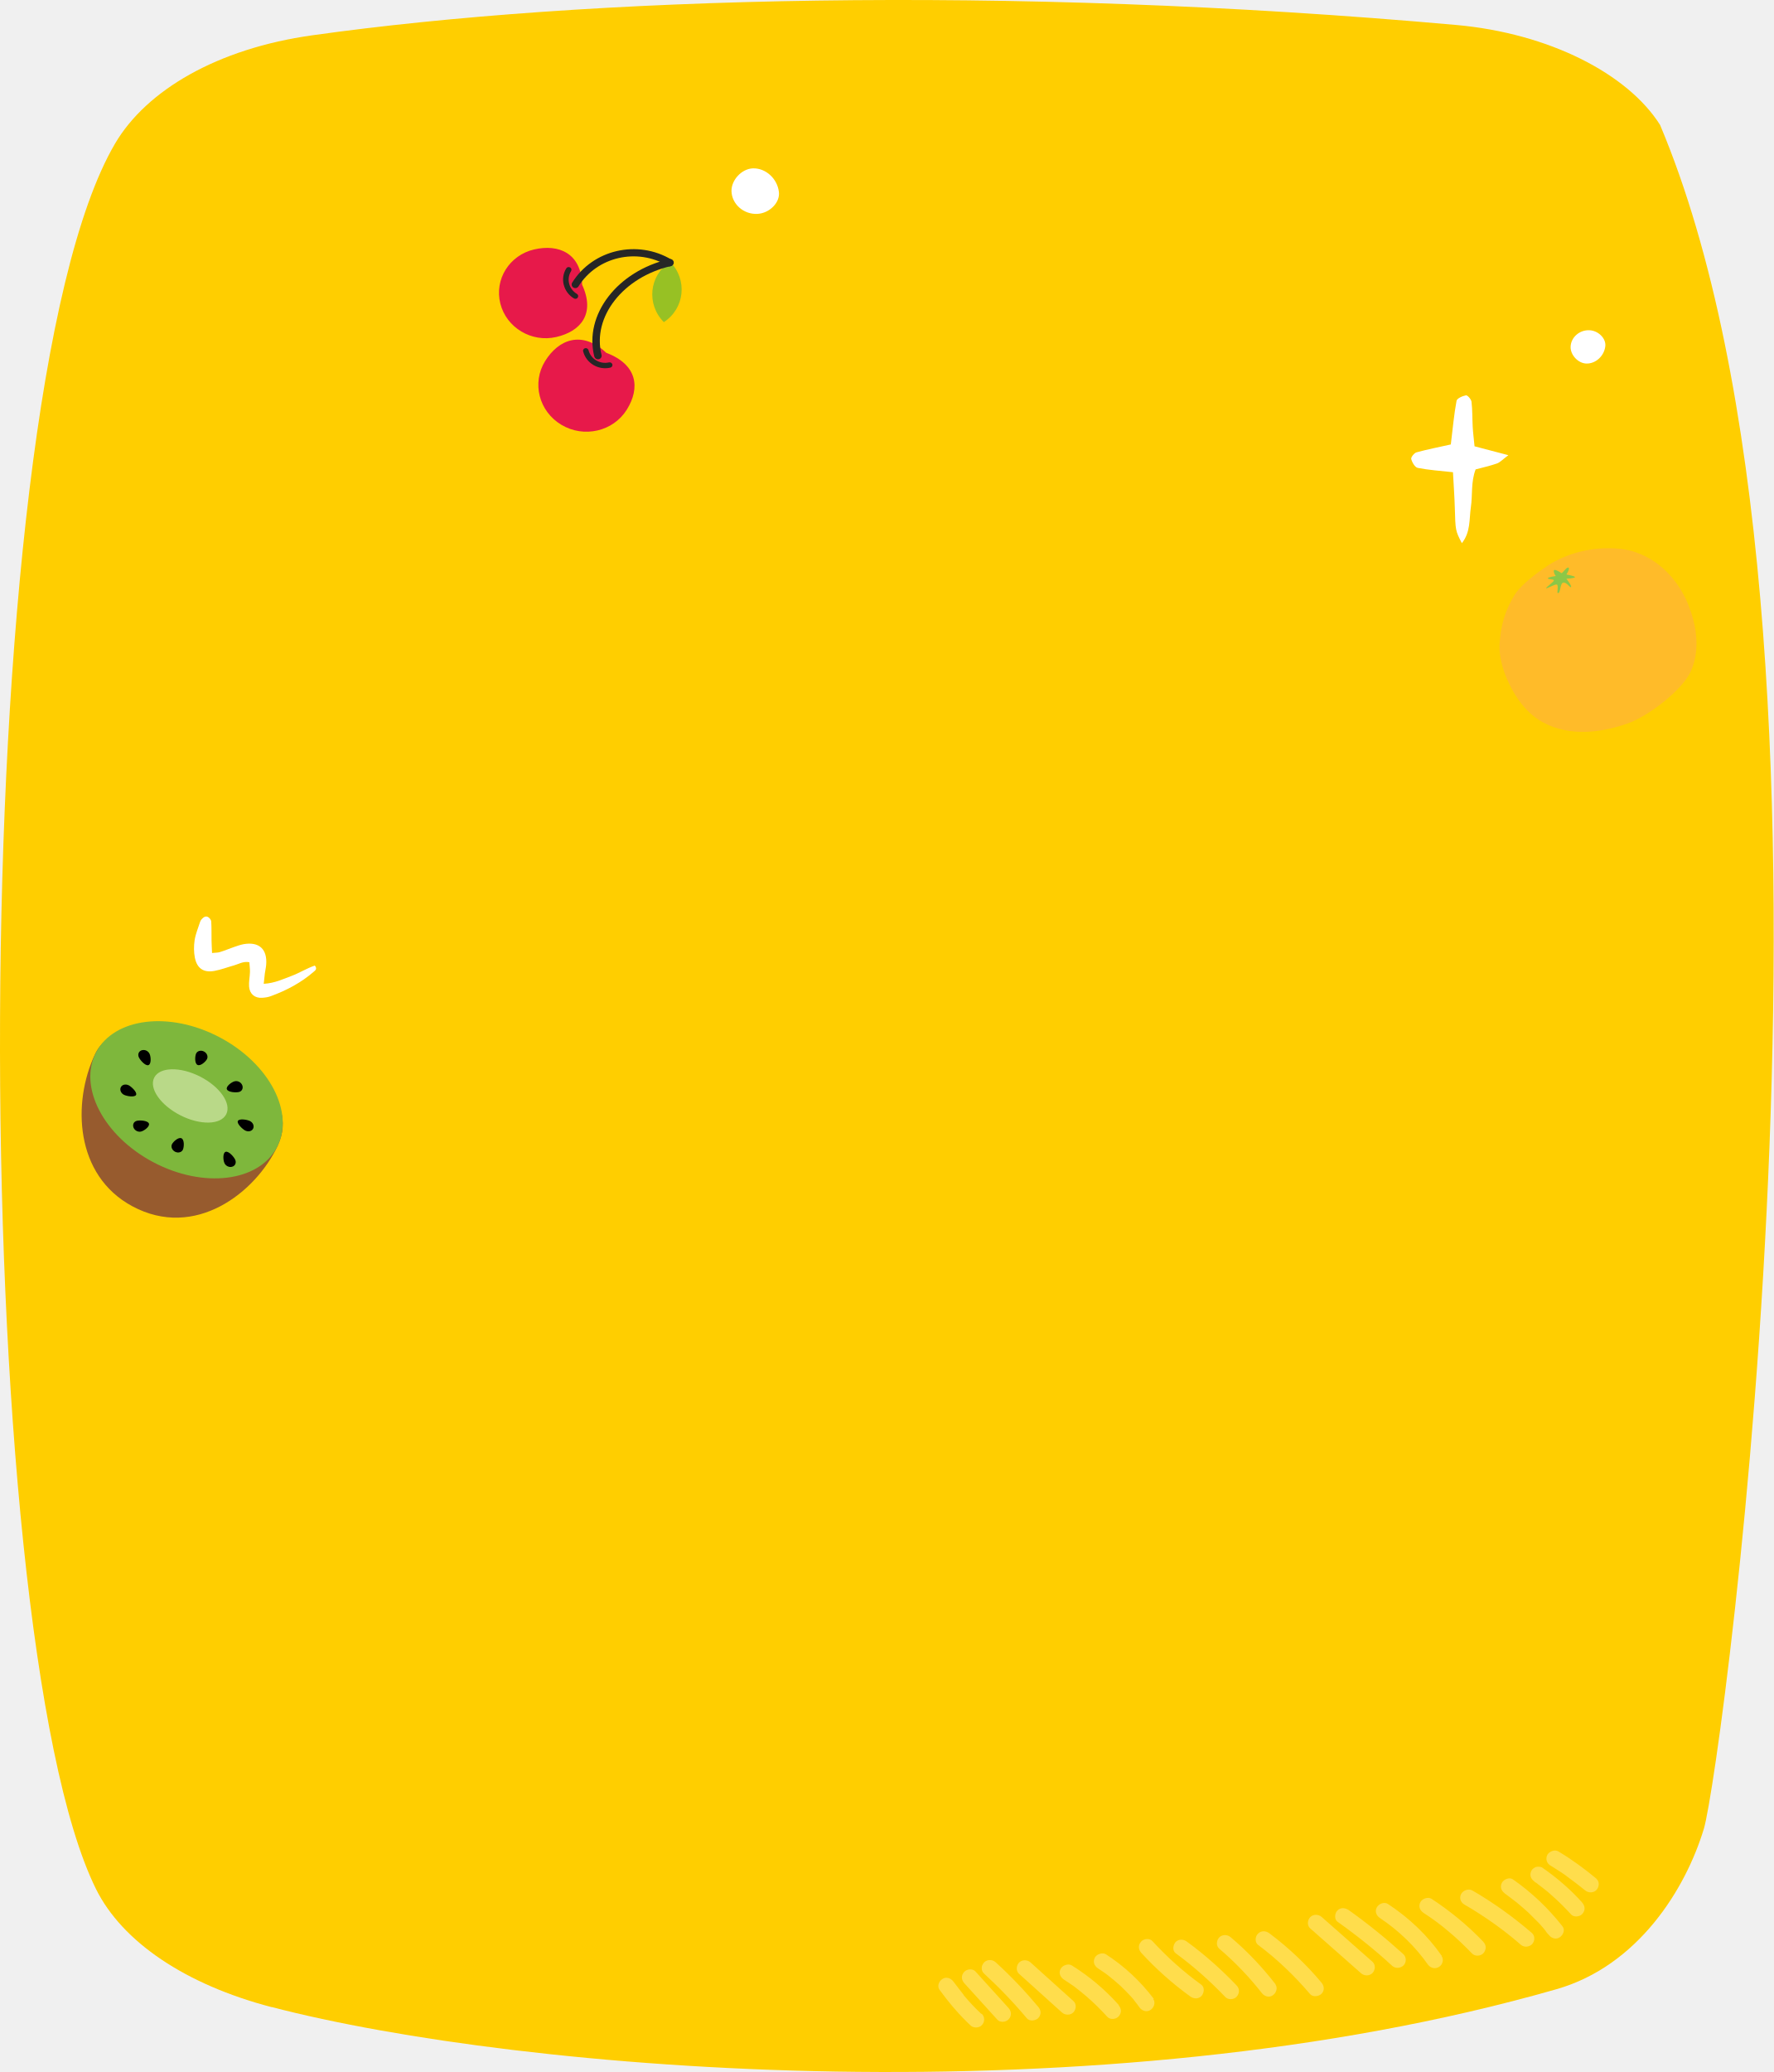
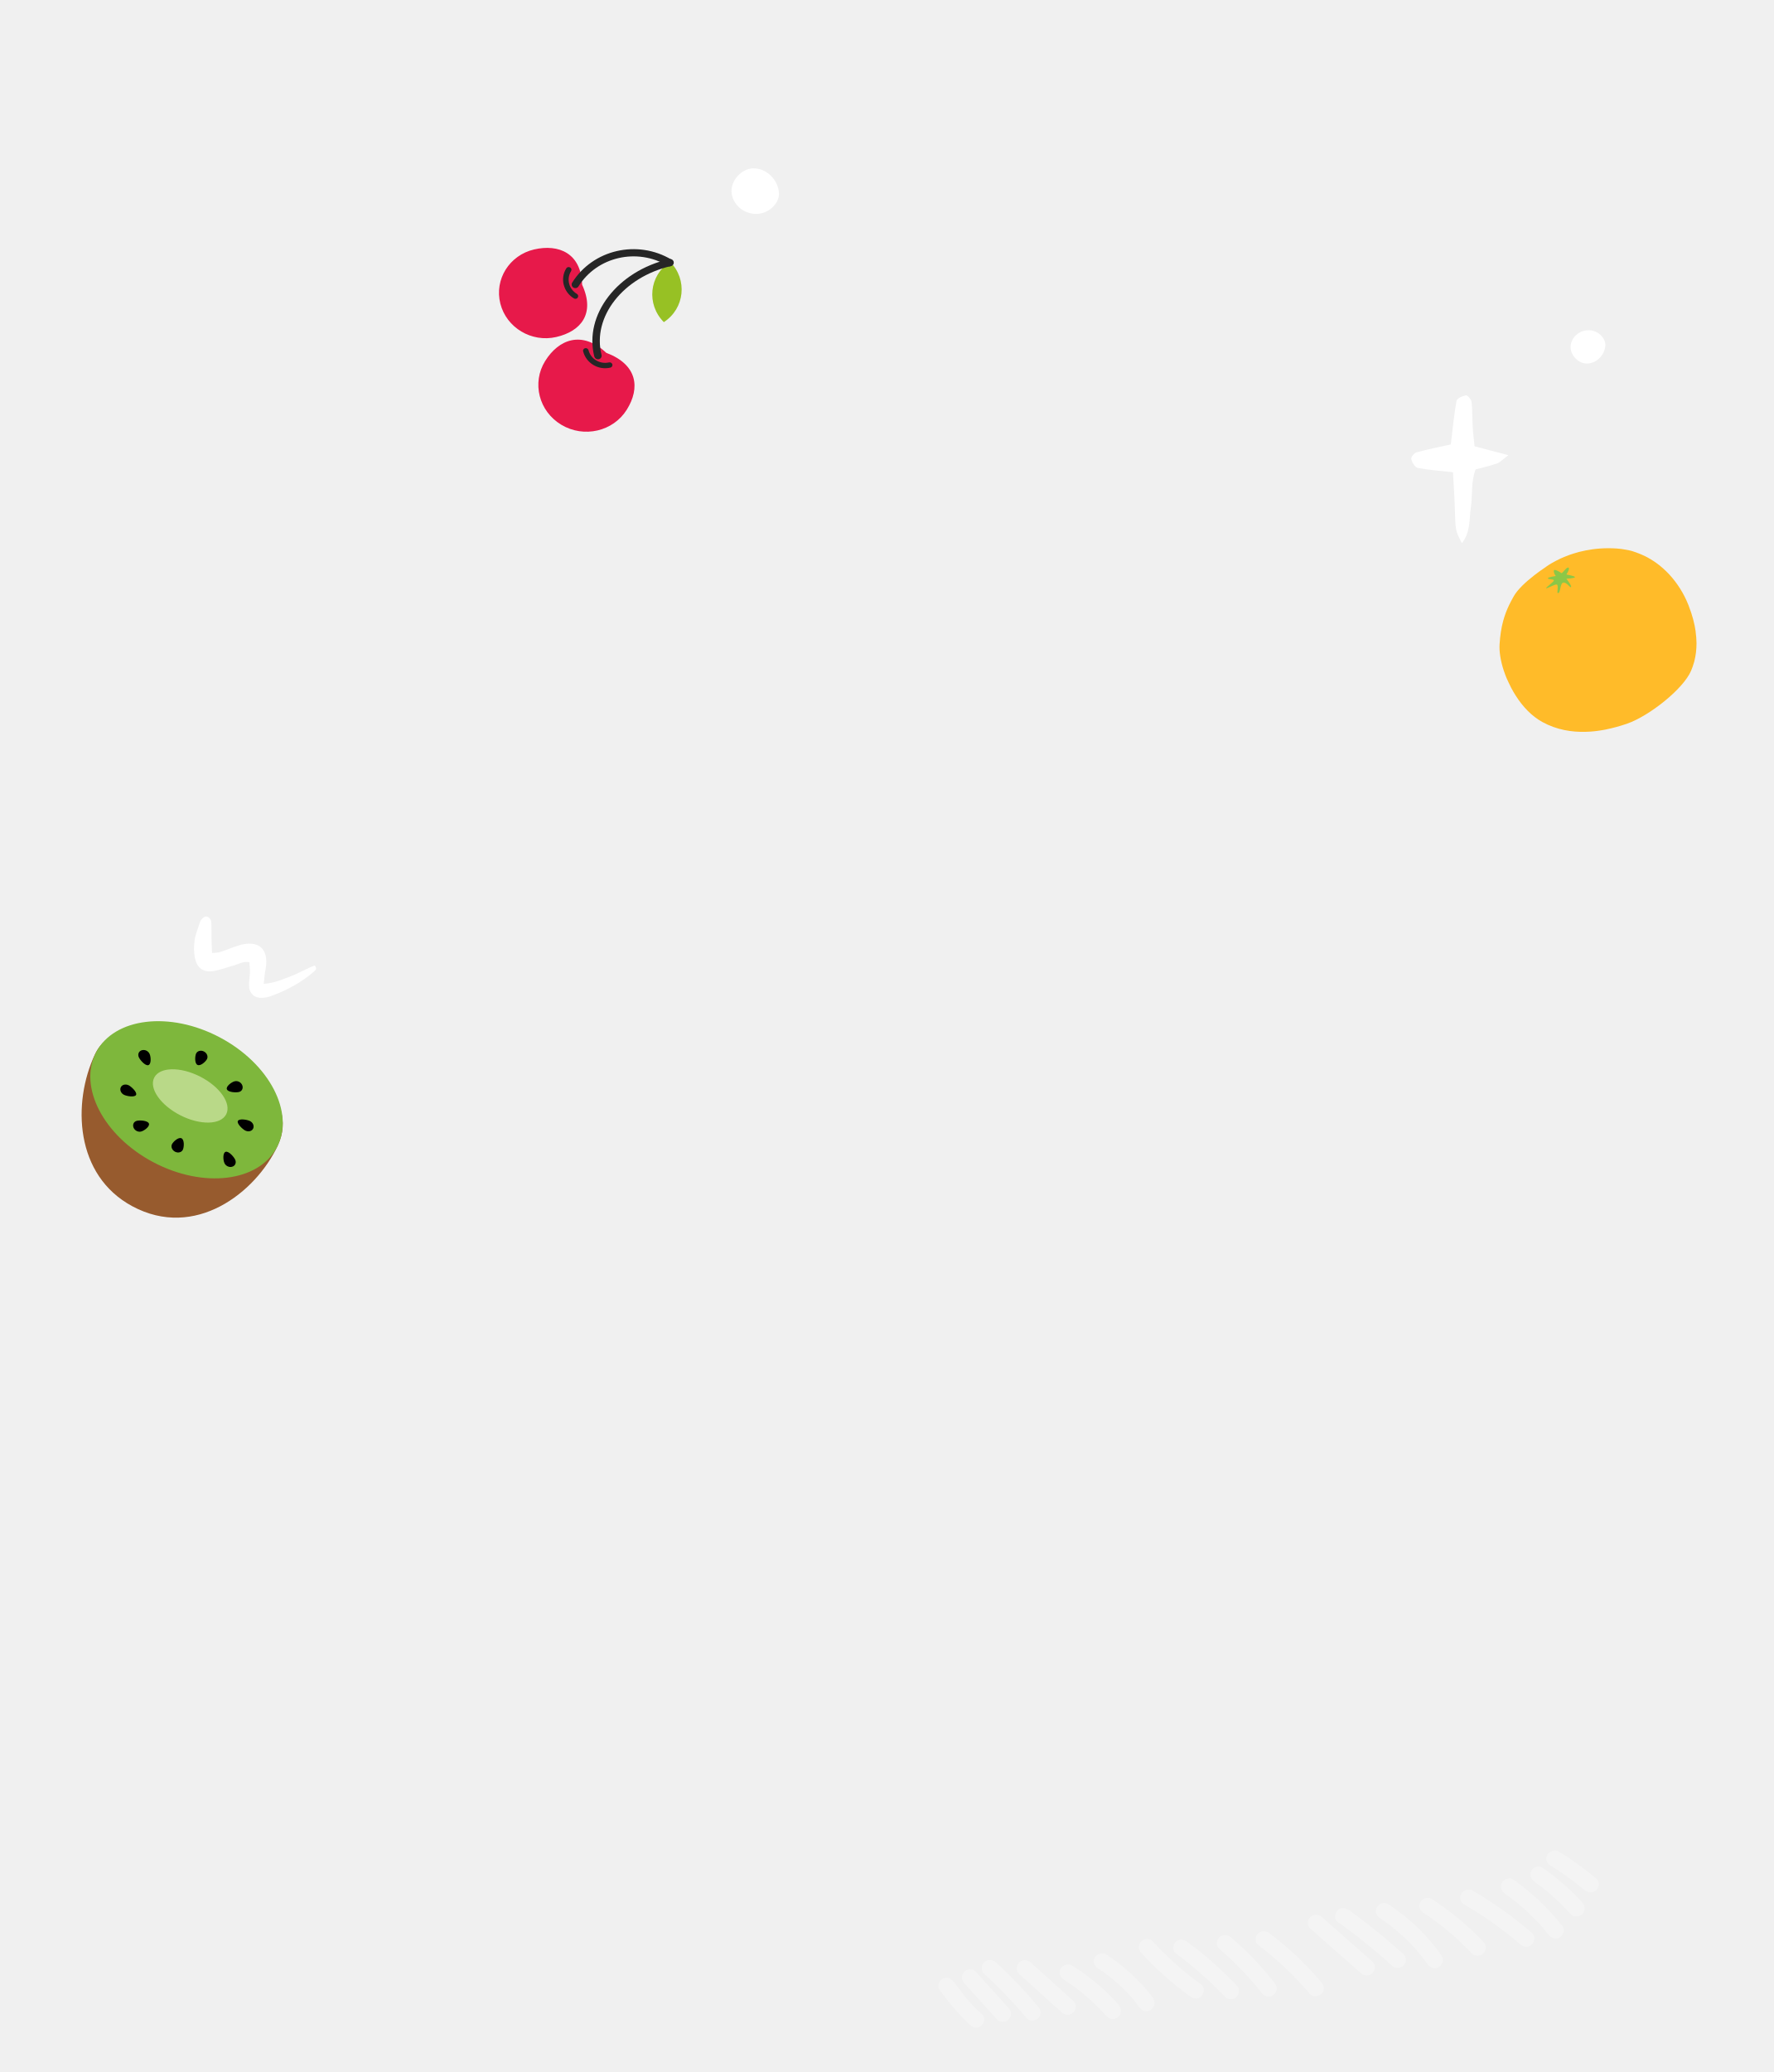
<svg xmlns="http://www.w3.org/2000/svg" width="274" height="320" viewBox="0 0 274 320" fill="none">
-   <g clip-path="url(#clip0_741_1182)">
-     <path d="M41.978 309.97C80.326 319.948 169.772 327.477 240.47 307.205C253.052 303.597 260.411 291.726 263.217 282.42C266.024 273.114 289.689 98.203 256.449 19.296C251.441 11.381 239.296 5.139 224.949 3.856C155.142 -2.379 90.473 -0.477 48.239 5.452C33.605 7.5 22.622 13.918 17.77 22.184C-5.89 62.494 -4.951 251.722 14.822 291.726C18.866 299.886 28.622 306.501 41.978 309.985V309.97Z" fill="#FFCE00" />
-     <path d="M103.513 40.426C100.274 42.544 99.818 47 102.55 49.752C105.789 47.633 106.245 43.178 103.513 40.426Z" fill="#97C124" />
-     <path d="M85.936 52.047C82.114 52.931 78.242 50.618 77.293 46.89C76.348 43.154 78.682 39.417 82.51 38.525C86.333 37.641 89.79 39.117 89.924 43.969C91.982 48.425 89.759 51.163 85.936 52.047Z" fill="#E7194A" />
-     <path d="M96.83 63.266C94.728 66.639 90.204 67.682 86.726 65.608C83.24 63.529 82.121 59.116 84.224 55.744C86.326 52.371 89.928 51.005 93.656 54.487C98.478 56.307 98.928 59.901 96.83 63.266Z" fill="#E7194A" />
-     <path d="M87.087 43.992C86.875 43.149 86.986 42.227 87.485 41.441C87.6 41.241 87.865 41.184 88.073 41.304C88.272 41.419 88.343 41.681 88.219 41.876C87.473 43.073 87.873 44.645 89.109 45.381C89.317 45.501 89.379 45.758 89.255 45.953C89.14 46.152 88.875 46.209 88.667 46.089C87.849 45.606 87.306 44.839 87.095 43.996" fill="#262626" />
-     <path d="M88.328 44.066C88.298 43.927 88.307 43.777 88.392 43.649C91.574 38.54 98.466 36.946 103.735 40.099C104.009 40.258 104.088 40.602 103.926 40.863C103.764 41.124 103.415 41.211 103.146 41.044C98.406 38.219 92.222 39.645 89.363 44.231C89.201 44.492 88.852 44.579 88.583 44.412C88.45 44.336 88.359 44.206 88.328 44.066Z" fill="#262626" />
-     <path d="M90.081 54.272C90.021 54.05 90.163 53.822 90.39 53.775C90.621 53.72 90.849 53.863 90.913 54.077C91.257 55.439 92.68 56.294 94.075 55.969C94.306 55.914 94.534 56.057 94.598 56.272C94.658 56.494 94.516 56.722 94.284 56.777C92.427 57.212 90.544 56.08 90.085 54.264" fill="#262626" />
-     <path d="M91.811 55.073C90.174 48.622 95.359 41.867 103.375 40.014C103.68 39.946 103.987 40.123 104.068 40.425C104.141 40.722 103.955 41.024 103.65 41.092C96.249 42.801 91.443 48.956 92.927 54.809C93 55.106 92.814 55.408 92.509 55.476C92.204 55.544 91.897 55.366 91.816 55.065" fill="#262626" />
-     <path d="M42.936 176.857C46.397 169.459 36.898 163.078 33.001 161.772C30.39 160.891 18.1 155.471 14.643 162.882C11.183 170.279 11.531 181.52 20.459 186.302C30.108 191.475 39.48 184.268 42.941 176.87L42.936 176.857Z" fill="#975B2E" />
-     <path d="M14.857 162.497C17.676 157.163 26.21 156.132 33.918 160.193C41.626 164.254 45.59 171.869 42.771 177.203C39.952 182.537 31.418 183.568 23.71 179.507C16.002 175.446 12.039 167.831 14.857 162.497Z" fill="#7EB73C" />
+   <g clip-path="url(#clip0_159_31112)">
+     <path d="M103.513 40.426C100.274 42.545 99.818 47 102.55 49.752C105.789 47.634 106.245 43.178 103.513 40.426Z" fill="#97C124" />
+     <path d="M85.936 52.047C82.114 52.931 78.242 50.618 77.293 46.891C76.348 43.154 78.682 39.417 82.51 38.525C86.333 37.642 89.79 39.117 89.924 43.969C91.982 48.426 89.759 51.163 85.936 52.047Z" fill="#E7194A" />
+     <path d="M96.83 63.266C94.728 66.639 90.204 67.683 86.726 65.609C83.24 63.53 82.121 59.117 84.223 55.744C86.326 52.371 89.928 51.006 93.656 54.488C98.477 56.307 98.928 59.902 96.83 63.266Z" fill="#E7194A" />
+     <path d="M87.086 43.992C86.875 43.15 86.986 42.228 87.484 41.441C87.6 41.242 87.865 41.185 88.073 41.305C88.272 41.42 88.343 41.682 88.219 41.876C87.472 43.074 87.872 44.645 89.109 45.381C89.317 45.501 89.379 45.759 89.255 45.953C89.14 46.153 88.874 46.21 88.667 46.09C87.849 45.607 87.306 44.839 87.094 43.997" fill="#262626" />
+     <path d="M88.329 44.067C88.298 43.927 88.307 43.777 88.392 43.649C91.575 38.54 98.466 36.947 103.735 40.1C104.01 40.258 104.088 40.602 103.926 40.864C103.764 41.125 103.415 41.211 103.146 41.045C98.407 38.22 92.222 39.645 89.363 44.232C89.201 44.493 88.852 44.58 88.583 44.413C88.45 44.336 88.359 44.206 88.329 44.067Z" fill="#262626" />
+     <path d="M90.08 54.273C90.02 54.05 90.163 53.822 90.389 53.776C90.621 53.721 90.848 53.863 90.913 54.078C91.257 55.44 92.68 56.294 94.075 55.97C94.306 55.915 94.534 56.058 94.598 56.272C94.658 56.495 94.515 56.723 94.284 56.778C92.427 57.212 90.543 56.08 90.085 54.265" fill="#262626" />
+     <path d="M91.811 55.074C90.174 48.622 95.359 41.867 103.375 40.014C103.68 39.947 103.987 40.124 104.068 40.425C104.141 40.722 103.955 41.025 103.65 41.092C96.249 42.802 91.443 48.956 92.927 54.81C93 55.106 92.814 55.409 92.509 55.477C92.204 55.544 91.897 55.367 91.816 55.065" fill="#262626" />
+     <path d="M42.936 176.857C46.397 169.459 36.898 163.078 33 161.772C30.389 160.891 18.099 155.471 14.643 162.882C11.182 170.279 11.531 181.52 20.459 186.302C30.108 191.475 39.48 184.268 42.94 176.87L42.936 176.857Z" fill="#975B2E" />
+     <path d="M14.857 162.497C17.676 157.163 26.209 156.132 33.918 160.193C41.626 164.254 45.589 171.869 42.77 177.203C39.952 182.537 31.418 183.568 23.71 179.507C16.002 175.446 12.038 167.831 14.857 162.497Z" fill="#7EB73C" />
    <path d="M23.826 166.423C24.669 164.773 27.842 164.704 30.913 166.268C33.984 167.833 35.789 170.439 34.945 172.089C34.102 173.739 30.929 173.809 27.858 172.244C24.788 170.679 22.982 168.073 23.826 166.423Z" fill="#B9D988" />
-     <path d="M26.56 176.725C26.371 177.134 26.597 177.656 27.062 177.882C27.528 178.109 28.064 177.964 28.253 177.555C28.442 177.146 28.503 176.024 28.038 175.798C27.572 175.571 26.762 176.312 26.56 176.725Z" fill="black" />
+     <path d="M26.56 176.725C26.371 177.134 26.597 177.656 27.062 177.882C27.528 178.109 28.064 177.964 28.252 177.555C28.441 177.146 28.503 176.024 28.038 175.798C27.572 175.571 26.762 176.312 26.56 176.725Z" fill="black" />
    <path d="M21.124 173.102C20.654 173.225 20.443 173.699 20.634 174.159C20.825 174.619 21.36 174.881 21.826 174.745C22.295 174.622 23.187 173.957 23 173.51C22.809 173.05 21.593 172.979 21.124 173.102Z" fill="black" />
-     <path d="M37.922 174.615C38.387 174.841 38.923 174.697 39.112 174.288C39.301 173.879 39.075 173.357 38.61 173.131C38.144 172.905 36.934 172.716 36.745 173.125C36.556 173.534 37.456 174.388 37.926 174.628L37.922 174.615Z" fill="black" />
-     <path d="M34.662 179.604C34.853 180.065 35.389 180.327 35.855 180.191C36.325 180.068 36.537 179.593 36.345 179.133C36.154 178.672 35.333 177.748 34.867 177.885C34.397 178.008 34.458 179.148 34.658 179.591L34.662 179.604Z" fill="black" />
-     <path d="M31.988 163.54C32.177 163.131 31.951 162.609 31.486 162.383C31.02 162.156 30.485 162.301 30.296 162.71C30.107 163.119 30.045 164.241 30.511 164.467C30.976 164.693 31.786 163.953 31.988 163.54Z" fill="black" />
-     <path d="M36.929 168.644C37.398 168.521 37.61 168.047 37.419 167.587C37.227 167.127 36.692 166.865 36.227 167.001C35.757 167.124 34.865 167.79 35.052 168.236C35.244 168.696 36.459 168.767 36.929 168.644Z" fill="black" />
-     <path d="M19.847 167.601C19.381 167.375 18.846 167.519 18.657 167.928C18.468 168.337 18.694 168.859 19.159 169.085C19.625 169.311 20.835 169.5 21.024 169.091C21.213 168.682 20.313 167.828 19.843 167.588L19.847 167.601Z" fill="black" />
-     <path d="M23.117 162.783C22.926 162.323 22.391 162.061 21.925 162.197C21.455 162.32 21.243 162.795 21.434 163.255C21.626 163.715 22.447 164.639 22.913 164.503C23.383 164.38 23.322 163.239 23.122 162.796L23.117 162.783Z" fill="black" />
+     <path d="M37.921 174.615C38.387 174.841 38.923 174.697 39.111 174.288C39.3 173.879 39.075 173.357 38.609 173.131C38.144 172.905 36.934 172.716 36.745 173.125C36.556 173.534 37.456 174.388 37.926 174.628L37.921 174.615Z" fill="black" />
+     <path d="M34.662 179.604C34.853 180.065 35.389 180.327 35.855 180.191C36.325 180.068 36.536 179.593 36.345 179.133C36.153 178.672 35.333 177.748 34.867 177.885C34.397 178.008 34.457 179.148 34.658 179.591L34.662 179.604Z" fill="black" />
+     <path d="M31.988 163.54C32.177 163.131 31.951 162.609 31.486 162.383C31.02 162.156 30.484 162.301 30.295 162.71C30.107 163.119 30.045 164.241 30.51 164.467C30.976 164.693 31.786 163.953 31.988 163.54Z" fill="black" />
+     <path d="M36.928 168.644C37.398 168.521 37.609 168.047 37.418 167.587C37.227 167.127 36.692 166.865 36.227 167.001C35.757 167.124 34.865 167.79 35.052 168.236C35.243 168.696 36.459 168.767 36.928 168.644Z" fill="black" />
+     <path d="M19.847 167.601C19.381 167.375 18.845 167.519 18.656 167.928C18.468 168.337 18.693 168.859 19.159 169.085C19.624 169.311 20.834 169.5 21.023 169.091C21.212 168.682 20.312 167.828 19.842 167.588L19.847 167.601Z" fill="black" />
+     <path d="M23.117 162.783C22.926 162.323 22.39 162.061 21.924 162.197C21.454 162.32 21.243 162.795 21.434 163.255C21.626 163.715 22.446 164.639 22.912 164.503C23.382 164.38 23.322 163.239 23.122 162.796L23.117 162.783Z" fill="black" />
    <path d="M261.94 97.549C262.027 98.177 262.072 98.769 262.078 99.334C262.078 100.338 261.963 101.261 261.743 102.108C261.743 102.108 261.749 102.126 261.74 102.129C261.722 102.195 261.704 102.26 261.691 102.314C261.691 102.314 261.697 102.332 261.679 102.338C261.554 102.777 261.406 103.203 261.23 103.609C260.047 106.372 254.874 110.523 251.354 111.765C251.327 111.774 251.291 111.786 251.264 111.794C251.264 111.794 251.255 111.797 251.246 111.8C250.77 111.956 250.267 112.121 249.746 112.262C249.199 112.411 248.636 112.546 248.05 112.668C247.891 112.7 247.724 112.735 247.562 112.758C246.734 112.9 245.882 113 245.003 113.02C242.78 113.092 240.457 112.709 238.276 111.514C236.604 110.6 235.226 109.122 234.162 107.452C234.085 107.339 234.016 107.222 233.948 107.105C233.886 107.006 233.833 106.904 233.774 106.814C233.664 106.631 233.56 106.436 233.46 106.251C233.297 105.936 233.146 105.627 233.005 105.316C233.002 105.307 232.996 105.289 232.993 105.28C232.709 104.717 232.482 104.115 232.294 103.54C231.797 102.023 231.583 100.581 231.655 99.494C231.743 98.123 231.919 96.991 232.196 95.956C232.315 95.499 232.461 95.064 232.618 94.634C232.915 93.841 233.287 93.093 233.724 92.303C233.767 92.22 233.818 92.134 233.863 92.059C234.002 91.815 234.179 91.568 234.375 91.315C234.61 91.029 234.874 90.744 235.15 90.464C235.742 89.873 236.414 89.314 237.009 88.852C237.231 88.679 237.438 88.522 237.639 88.377C237.782 88.27 237.92 88.175 238.04 88.086C238.475 87.775 238.763 87.591 238.763 87.591C238.763 87.591 238.802 87.558 238.874 87.505C238.946 87.451 239.051 87.377 239.183 87.294C239.225 87.27 239.264 87.238 239.306 87.214C239.405 87.152 239.528 87.072 239.654 87.001C239.672 86.995 239.69 86.989 239.705 86.974C240.064 86.767 240.529 86.515 241.08 86.255C241.272 86.173 241.46 86.081 241.673 86.001C241.937 85.895 242.227 85.78 242.52 85.674C242.646 85.633 242.772 85.592 242.897 85.551C242.969 85.527 243.041 85.504 243.104 85.483C243.634 85.309 244.202 85.163 244.819 85.041C244.854 85.029 244.89 85.017 244.92 85.017C246.32 84.738 247.932 84.588 249.721 84.708C250.208 84.737 250.685 84.8 251.154 84.895C251.196 84.901 251.25 84.913 251.291 84.919C251.333 84.926 251.387 84.938 251.429 84.944C251.462 84.953 251.491 84.953 251.524 84.963C251.557 84.972 251.59 84.981 251.62 84.981C251.653 84.99 251.694 84.996 251.727 85.005C251.748 85.008 251.769 85.012 251.793 85.024C251.814 85.027 251.838 85.039 251.868 85.039C251.9 85.048 251.933 85.057 251.966 85.066C251.966 85.066 251.975 85.064 251.987 85.07C252.02 85.079 252.053 85.088 252.085 85.097C252.118 85.106 252.163 85.121 252.196 85.13C252.196 85.13 252.217 85.133 252.229 85.139C252.238 85.137 252.261 85.149 252.273 85.155C252.306 85.164 252.33 85.176 252.363 85.185C252.384 85.188 252.396 85.194 252.419 85.206C252.518 85.234 252.619 85.27 252.721 85.306C253.192 85.47 253.654 85.667 254.101 85.879C254.361 86.002 254.605 86.141 254.852 86.289C254.876 86.301 254.9 86.313 254.924 86.325C255.147 86.461 255.361 86.599 255.576 86.738C255.653 86.792 255.731 86.846 255.808 86.9C255.978 87.024 256.147 87.147 256.308 87.274C256.698 87.583 257.076 87.917 257.426 88.26C258.734 89.551 259.775 91.09 260.511 92.698C260.629 92.968 260.744 93.228 260.85 93.492C260.859 93.519 260.868 93.546 260.877 93.573C261.437 95.01 261.78 96.329 261.949 97.546L261.94 97.549Z" fill="#FFBB29" />
    <path d="M240.372 88.953C240.372 88.953 239.056 89.125 239.121 89.323C239.186 89.52 240.127 89.421 240.039 89.668C239.96 89.913 238.857 90.672 238.85 90.833C238.852 90.992 240.132 90.225 240.476 90.271C240.819 90.318 240.475 91.544 240.639 91.59C241.092 91.73 240.966 90.1 241.475 89.984C241.984 89.867 242.523 90.784 242.679 90.683C242.898 90.532 241.974 89.383 241.974 89.383C241.974 89.383 243.245 89.315 243.296 89.139C243.348 88.963 241.978 88.725 241.978 88.725C241.978 88.725 242.574 87.844 242.297 87.666C242.02 87.488 241.354 88.611 241.199 88.503C241.053 88.392 240.115 87.804 240.042 88.097C239.966 88.38 240.238 88.907 240.366 88.965L240.372 88.953Z" fill="#8CC747" />
    <path d="M224.12 68.658C224.438 66.045 224.622 63.968 225.007 61.908C225.074 61.523 225.929 61.154 226.465 61.054C226.699 61.02 227.268 61.657 227.319 62.042C227.469 63.332 227.436 64.638 227.503 65.928C227.553 66.866 227.687 67.804 227.788 68.926C229.412 69.362 230.92 69.747 233.014 70.3C232.109 70.97 231.724 71.422 231.221 71.589C230.166 71.958 229.077 72.192 227.955 72.494C227.201 74.47 227.503 76.447 227.218 78.34C226.95 80.165 227.201 82.175 225.828 83.884C224.823 81.941 224.84 81.941 224.739 78.39C224.689 76.631 224.555 74.872 224.455 72.929C222.461 72.712 220.703 72.594 219.011 72.259C218.575 72.176 218.14 71.405 218.006 70.886C217.939 70.635 218.458 69.965 218.81 69.864C220.518 69.395 222.26 69.06 224.12 68.641V68.658Z" fill="white" />
    <path d="M245.559 51.004C246.932 51.071 248.138 52.294 247.987 53.483C247.803 55.007 246.48 56.196 245.039 56.146C243.783 56.096 242.611 54.839 242.627 53.583C242.661 52.109 244.001 50.92 245.559 51.004Z" fill="white" />
    <path d="M40.764 151.94C42.495 151.825 43.729 151.205 45.002 150.737C46.252 150.271 47.407 149.535 48.631 149.122C49.033 149.593 48.735 149.843 48.544 150.009C46.57 151.74 44.282 152.954 41.836 153.847C41.414 154.004 40.946 154.072 40.486 154.099C39.368 154.17 38.57 153.522 38.48 152.373C38.42 151.63 38.595 150.863 38.616 150.114C38.629 149.617 38.551 149.122 38.519 148.603C37.549 148.433 36.886 148.888 36.176 149.087C35.148 149.369 34.145 149.764 33.106 149.951C31.46 150.241 30.445 149.579 30.105 147.92C29.93 147.043 29.934 146.095 30.065 145.208C30.213 144.239 30.615 143.301 30.917 142.361C30.963 142.216 31.051 142.079 31.148 141.968C31.409 141.679 31.747 141.415 32.13 141.62C32.362 141.741 32.612 142.062 32.631 142.305C32.695 143.297 32.661 144.286 32.68 145.279C32.687 145.874 32.73 146.465 32.758 147.182C33.245 147.123 33.624 147.147 33.965 147.041C34.697 146.819 35.399 146.516 36.121 146.267C36.628 146.095 37.13 145.909 37.656 145.813C40.04 145.405 41.323 146.607 41.118 149.013C41.081 149.465 40.968 149.914 40.91 150.366C40.855 150.81 40.814 151.249 40.742 151.941L40.764 151.94Z" fill="white" />
    <path d="M117.006 33.03C118.883 32.938 120.531 31.267 120.325 29.642C120.074 27.559 118.265 25.933 116.296 26.002C114.58 26.071 112.977 27.788 113 29.505C113.046 31.519 114.877 33.144 117.006 33.03Z" fill="white" />
    <g opacity="0.3">
-       <path d="M246.6 290.126C244.762 288.603 242.829 287.181 240.746 285.938C240.215 285.609 239.372 285.884 239.038 286.452C238.726 287.056 238.918 287.764 239.507 288.109C239.98 288.423 240.49 288.715 240.963 289.029C241.199 289.185 241.435 289.342 241.671 289.499C241.77 289.588 241.908 289.656 242.007 289.745C241.849 289.64 242.164 289.849 242.007 289.745C242.047 289.818 242.164 289.849 242.184 289.886C243.091 290.534 243.98 291.24 244.869 291.947C245.344 292.355 246.157 292.384 246.627 291.884C247.059 291.405 247.116 290.607 246.621 290.162L246.6 290.126Z" fill="white" />
-       <path d="M244.415 293.826C242.581 291.774 240.504 290 238.239 288.427C238.002 288.27 237.558 288.276 237.288 288.33C237.001 288.441 236.678 288.667 236.569 288.92C236.238 289.582 236.467 290.174 237.038 290.577C237.216 290.718 236.997 290.503 237.058 290.613C237.099 290.687 237.216 290.718 237.294 290.77C237.432 290.838 237.551 290.964 237.65 291.053C237.907 291.246 238.163 291.44 238.42 291.633C238.933 292.02 239.428 292.465 239.923 292.91C240.893 293.763 241.807 294.694 242.683 295.647C243.102 296.134 244.009 296.063 244.441 295.584C244.93 295.027 244.874 294.386 244.435 293.863L244.415 293.826Z" fill="white" />
+       <path d="M246.601 290.126C244.762 288.603 242.829 287.181 240.747 285.938C240.216 285.609 239.372 285.884 239.039 286.452C238.726 287.056 238.918 287.764 239.508 288.109C239.98 288.423 240.491 288.715 240.963 289.029C241.199 289.185 241.435 289.342 241.672 289.499C241.771 289.588 241.908 289.656 242.007 289.745C241.849 289.64 242.164 289.849 242.007 289.745C242.047 289.818 242.164 289.849 242.185 289.886C243.091 290.534 243.98 291.24 244.869 291.947C245.344 292.355 246.157 292.384 246.627 291.884C247.06 291.405 247.116 290.607 246.621 290.162L246.601 290.126Z" fill="white" />
+       <path d="M244.415 293.826C242.582 291.774 240.504 290 238.239 288.427C238.003 288.27 237.558 288.276 237.289 288.33C237.002 288.441 236.679 288.667 236.569 288.92C236.238 289.582 236.467 290.174 237.038 290.577C237.216 290.718 236.998 290.503 237.059 290.613C237.099 290.687 237.216 290.718 237.295 290.77C237.432 290.838 237.551 290.964 237.65 291.053C237.907 291.246 238.163 291.44 238.42 291.633C238.933 292.02 239.428 292.465 239.923 292.91C240.893 293.763 241.807 294.694 242.683 295.647C243.102 296.134 244.009 296.063 244.442 295.584C244.93 295.027 244.874 294.386 244.435 293.863L244.415 293.826Z" fill="white" />
      <path d="M241.358 297.483C239.178 294.712 236.638 292.284 233.723 290.256C233.21 289.869 232.31 290.223 232.015 290.77C231.684 291.432 231.912 292.024 232.484 292.427C232.347 292.359 232.524 292.5 232.583 292.516C232.661 292.568 232.74 292.62 232.839 292.709C232.997 292.814 233.174 292.955 233.352 293.096C233.688 293.342 233.964 293.572 234.3 293.818C234.932 294.331 235.526 294.864 236.12 295.398C236.676 295.953 237.233 296.508 237.789 297.062C238.068 297.387 238.327 297.675 238.606 298C238.647 298.073 238.687 298.146 238.766 298.199C238.685 298.052 238.807 298.272 238.827 298.309C238.929 298.492 239.127 298.67 239.266 298.832C239.647 299.341 240.389 299.601 240.958 299.19C241.472 298.858 241.818 298.043 241.379 297.52L241.358 297.483Z" fill="white" />
      <path d="M236.668 298.547C233.819 296.099 230.743 293.871 227.444 291.96C226.875 291.652 226.069 291.906 225.736 292.474C225.385 293.099 225.616 293.786 226.205 294.131C229.288 295.923 232.224 297.988 234.916 300.332C235.411 300.776 236.184 300.732 236.675 300.269C237.107 299.79 237.163 298.992 236.668 298.547Z" fill="white" />
      <path d="M229.14 299.885C226.754 297.372 224.026 295.144 221.133 293.246C220.602 292.917 219.721 293.214 219.425 293.76C219.095 294.423 219.323 295.015 219.894 295.418C220.603 295.888 221.154 296.254 221.825 296.745C222.495 297.237 223.128 297.75 223.78 298.299C225.065 299.361 226.256 300.523 227.409 301.706C227.866 302.172 228.735 302.122 229.167 301.643C229.617 301.106 229.638 300.424 229.161 299.921L229.14 299.885Z" fill="white" />
-       <path d="M222.738 302.086C220.527 298.901 217.691 296.205 214.404 294.047C213.853 293.681 213.03 293.993 212.696 294.561C212.345 295.186 212.614 295.852 213.165 296.218C216 298.1 218.638 300.617 220.588 303.42C220.969 303.928 221.69 304.151 222.28 303.777C222.852 303.461 223.081 302.615 222.7 302.107L222.738 302.086Z" fill="white" />
-       <path d="M216.813 301.819C214.119 299.381 211.312 297.1 208.356 294.999C207.805 294.633 207.106 294.54 206.598 295.061C206.183 295.482 206.091 296.396 206.604 296.783C209.56 298.885 212.405 301.144 215.061 303.604C215.556 304.048 216.329 304.004 216.819 303.541C217.29 303.041 217.27 302.285 216.813 301.819Z" fill="white" />
+       <path d="M222.738 302.086C220.527 298.901 217.691 296.205 214.404 294.047C213.853 293.681 213.029 293.993 212.696 294.561C212.345 295.186 212.614 295.852 213.165 296.218C216 298.1 218.638 300.617 220.588 303.42C220.968 303.928 221.69 304.151 222.28 303.777C222.852 303.461 223.081 302.615 222.7 302.107L222.738 302.086Z" fill="white" />
+       <path d="M216.813 301.819C214.118 299.381 211.312 297.1 208.356 294.999C207.805 294.633 207.106 294.54 206.597 295.061C206.183 295.482 206.091 296.396 206.604 296.783C209.56 298.885 212.405 301.144 215.061 303.604C215.556 304.048 216.328 304.004 216.819 303.541C217.29 303.041 217.27 302.285 216.813 301.819Z" fill="white" />
      <path d="M212.028 302.982C209.395 300.654 206.782 298.362 204.148 296.034C203.673 295.626 202.86 295.597 202.39 296.097C201.958 296.576 201.901 297.373 202.396 297.818C205.03 300.147 207.643 302.438 210.276 304.767C210.751 305.175 211.564 305.204 212.035 304.704C212.467 304.225 212.523 303.427 212.028 302.982Z" fill="white" />
      <path d="M204.143 306.195C201.787 303.378 199.07 300.808 196.091 298.575C195.578 298.188 194.841 298.117 194.333 298.638C193.88 299.08 193.826 299.973 194.339 300.36C197.318 302.593 199.977 305.147 202.391 307.979C202.81 308.466 203.735 308.338 204.15 307.917C204.658 307.396 204.562 306.682 204.143 306.195Z" fill="white" />
      <path d="M197.092 306.505C195.011 303.823 192.703 301.363 190.092 299.166C189.617 298.758 188.804 298.728 188.334 299.228C187.901 299.707 187.845 300.505 188.34 300.95C190.773 303.006 193.04 305.393 194.922 307.802C195.302 308.31 196.044 308.571 196.614 308.16C197.127 307.828 197.435 307.034 197.034 306.489L197.092 306.505Z" fill="white" />
      <path d="M191.042 306.643C188.676 304.166 186.121 301.89 183.361 299.872C182.848 299.485 182.111 299.414 181.602 299.935C181.208 300.392 181.075 301.233 181.609 301.656C184.369 303.675 186.924 305.951 189.291 308.427C189.748 308.893 190.617 308.843 191.049 308.364C191.499 307.827 191.52 307.145 191.042 306.643Z" fill="white" />
      <path d="M185.605 306.536C182.864 304.555 180.31 302.279 178.04 299.797C177.621 299.31 176.713 299.381 176.281 299.86C175.793 300.417 175.848 301.058 176.288 301.581C178.558 304.063 181.112 306.339 183.853 308.32C184.366 308.707 185.103 308.779 185.611 308.258C186.005 307.8 186.138 306.96 185.605 306.536Z" fill="white" />
      <path d="M178.235 308.698C176.191 305.995 173.713 303.677 170.84 301.817C170.309 301.487 169.427 301.784 169.132 302.33C168.801 302.993 169.03 303.585 169.601 303.988C169.759 304.092 169.916 304.197 170.074 304.301C170.152 304.354 170.231 304.406 170.31 304.458C170.33 304.495 170.546 304.615 170.388 304.51C170.703 304.719 171.039 304.965 171.315 305.195C171.928 305.671 172.501 306.168 173.096 306.702C173.631 307.22 174.188 307.775 174.685 308.314C174.805 308.44 174.944 308.602 175.084 308.765C175.124 308.838 175.185 308.948 175.264 309C175.523 309.288 175.203 308.89 175.305 309.074C175.584 309.398 175.805 309.707 176.046 310.053C176.427 310.561 177.169 310.821 177.738 310.41C178.252 310.078 178.56 309.285 178.158 308.74L178.235 308.698Z" fill="white" />
      <path d="M172.845 309.67C170.733 307.293 168.3 305.237 165.567 303.538C165.036 303.209 164.154 303.506 163.859 304.052C163.508 304.678 163.756 305.307 164.328 305.71C164.643 305.919 164.958 306.128 165.273 306.337C165.351 306.389 165.43 306.441 165.509 306.494C165.509 306.494 165.765 306.687 165.666 306.598C165.588 306.546 165.844 306.739 165.824 306.703C165.865 306.776 165.961 306.77 166.002 306.844C166.614 307.32 167.226 307.796 167.8 308.293C168.948 309.287 170.039 310.36 171.055 311.475C171.474 311.962 172.381 311.891 172.813 311.412C173.302 310.854 173.246 310.214 172.807 309.691L172.845 309.67Z" fill="white" />
      <path d="M165.828 309.049C163.628 307.055 161.371 305.046 159.172 303.053C158.697 302.644 157.884 302.615 157.413 303.115C156.981 303.594 156.925 304.392 157.42 304.837C159.619 306.83 161.877 308.84 164.076 310.833C164.551 311.241 165.364 311.271 165.834 310.771C166.266 310.292 166.323 309.494 165.828 309.049Z" fill="white" />
-       <path d="M160.396 309.944C158.339 307.488 156.171 305.19 153.774 303.019C153.299 302.61 152.486 302.581 152.015 303.081C151.545 303.581 151.527 304.358 152.022 304.803C154.361 306.959 156.587 309.272 158.644 311.728C159.063 312.215 159.988 312.087 160.402 311.666C160.891 311.108 160.835 310.468 160.396 309.944Z" fill="white" />
+       <path d="M160.396 309.944C158.339 307.488 156.171 305.19 153.774 303.019C153.299 302.61 152.486 302.581 152.015 303.081C151.545 303.581 151.527 304.358 152.022 304.803C154.361 306.959 156.588 309.272 158.644 311.728C159.063 312.215 159.988 312.087 160.403 311.666C160.891 311.108 160.835 310.468 160.396 309.944Z" fill="white" />
      <path d="M155.818 310.132C154.124 308.242 152.392 306.373 150.699 304.483C150.28 303.996 149.373 304.067 148.94 304.545C148.452 305.103 148.508 305.743 148.947 306.267L154.066 311.916C154.485 312.403 155.392 312.332 155.824 311.853C156.312 311.296 156.257 310.656 155.818 310.132Z" fill="white" />
      <path d="M151.566 310.998C150.733 310.213 149.918 309.371 149.2 308.522C149.139 308.412 149.04 308.323 148.941 308.234C148.9 308.161 148.88 308.124 148.839 308.051C148.738 307.868 148.778 307.941 148.839 308.051C148.659 307.815 148.499 307.616 148.319 307.381C147.958 306.909 147.618 306.474 147.258 306.003C146.877 305.495 146.135 305.235 145.566 305.646C145.014 305.999 144.744 306.771 145.145 307.316C146.59 309.296 148.167 311.155 149.931 312.814C150.368 313.243 151.257 313.23 151.69 312.751C152.16 312.251 152.14 311.495 151.683 311.03L151.566 310.998Z" fill="white" />
    </g>
  </g>
  <defs>
-     <clipPath id="clip0_741_1182">
+     <clipPath id="clip0_159_31112">
      <rect width="274" height="320" fill="white" />
    </clipPath>
  </defs>
</svg>
